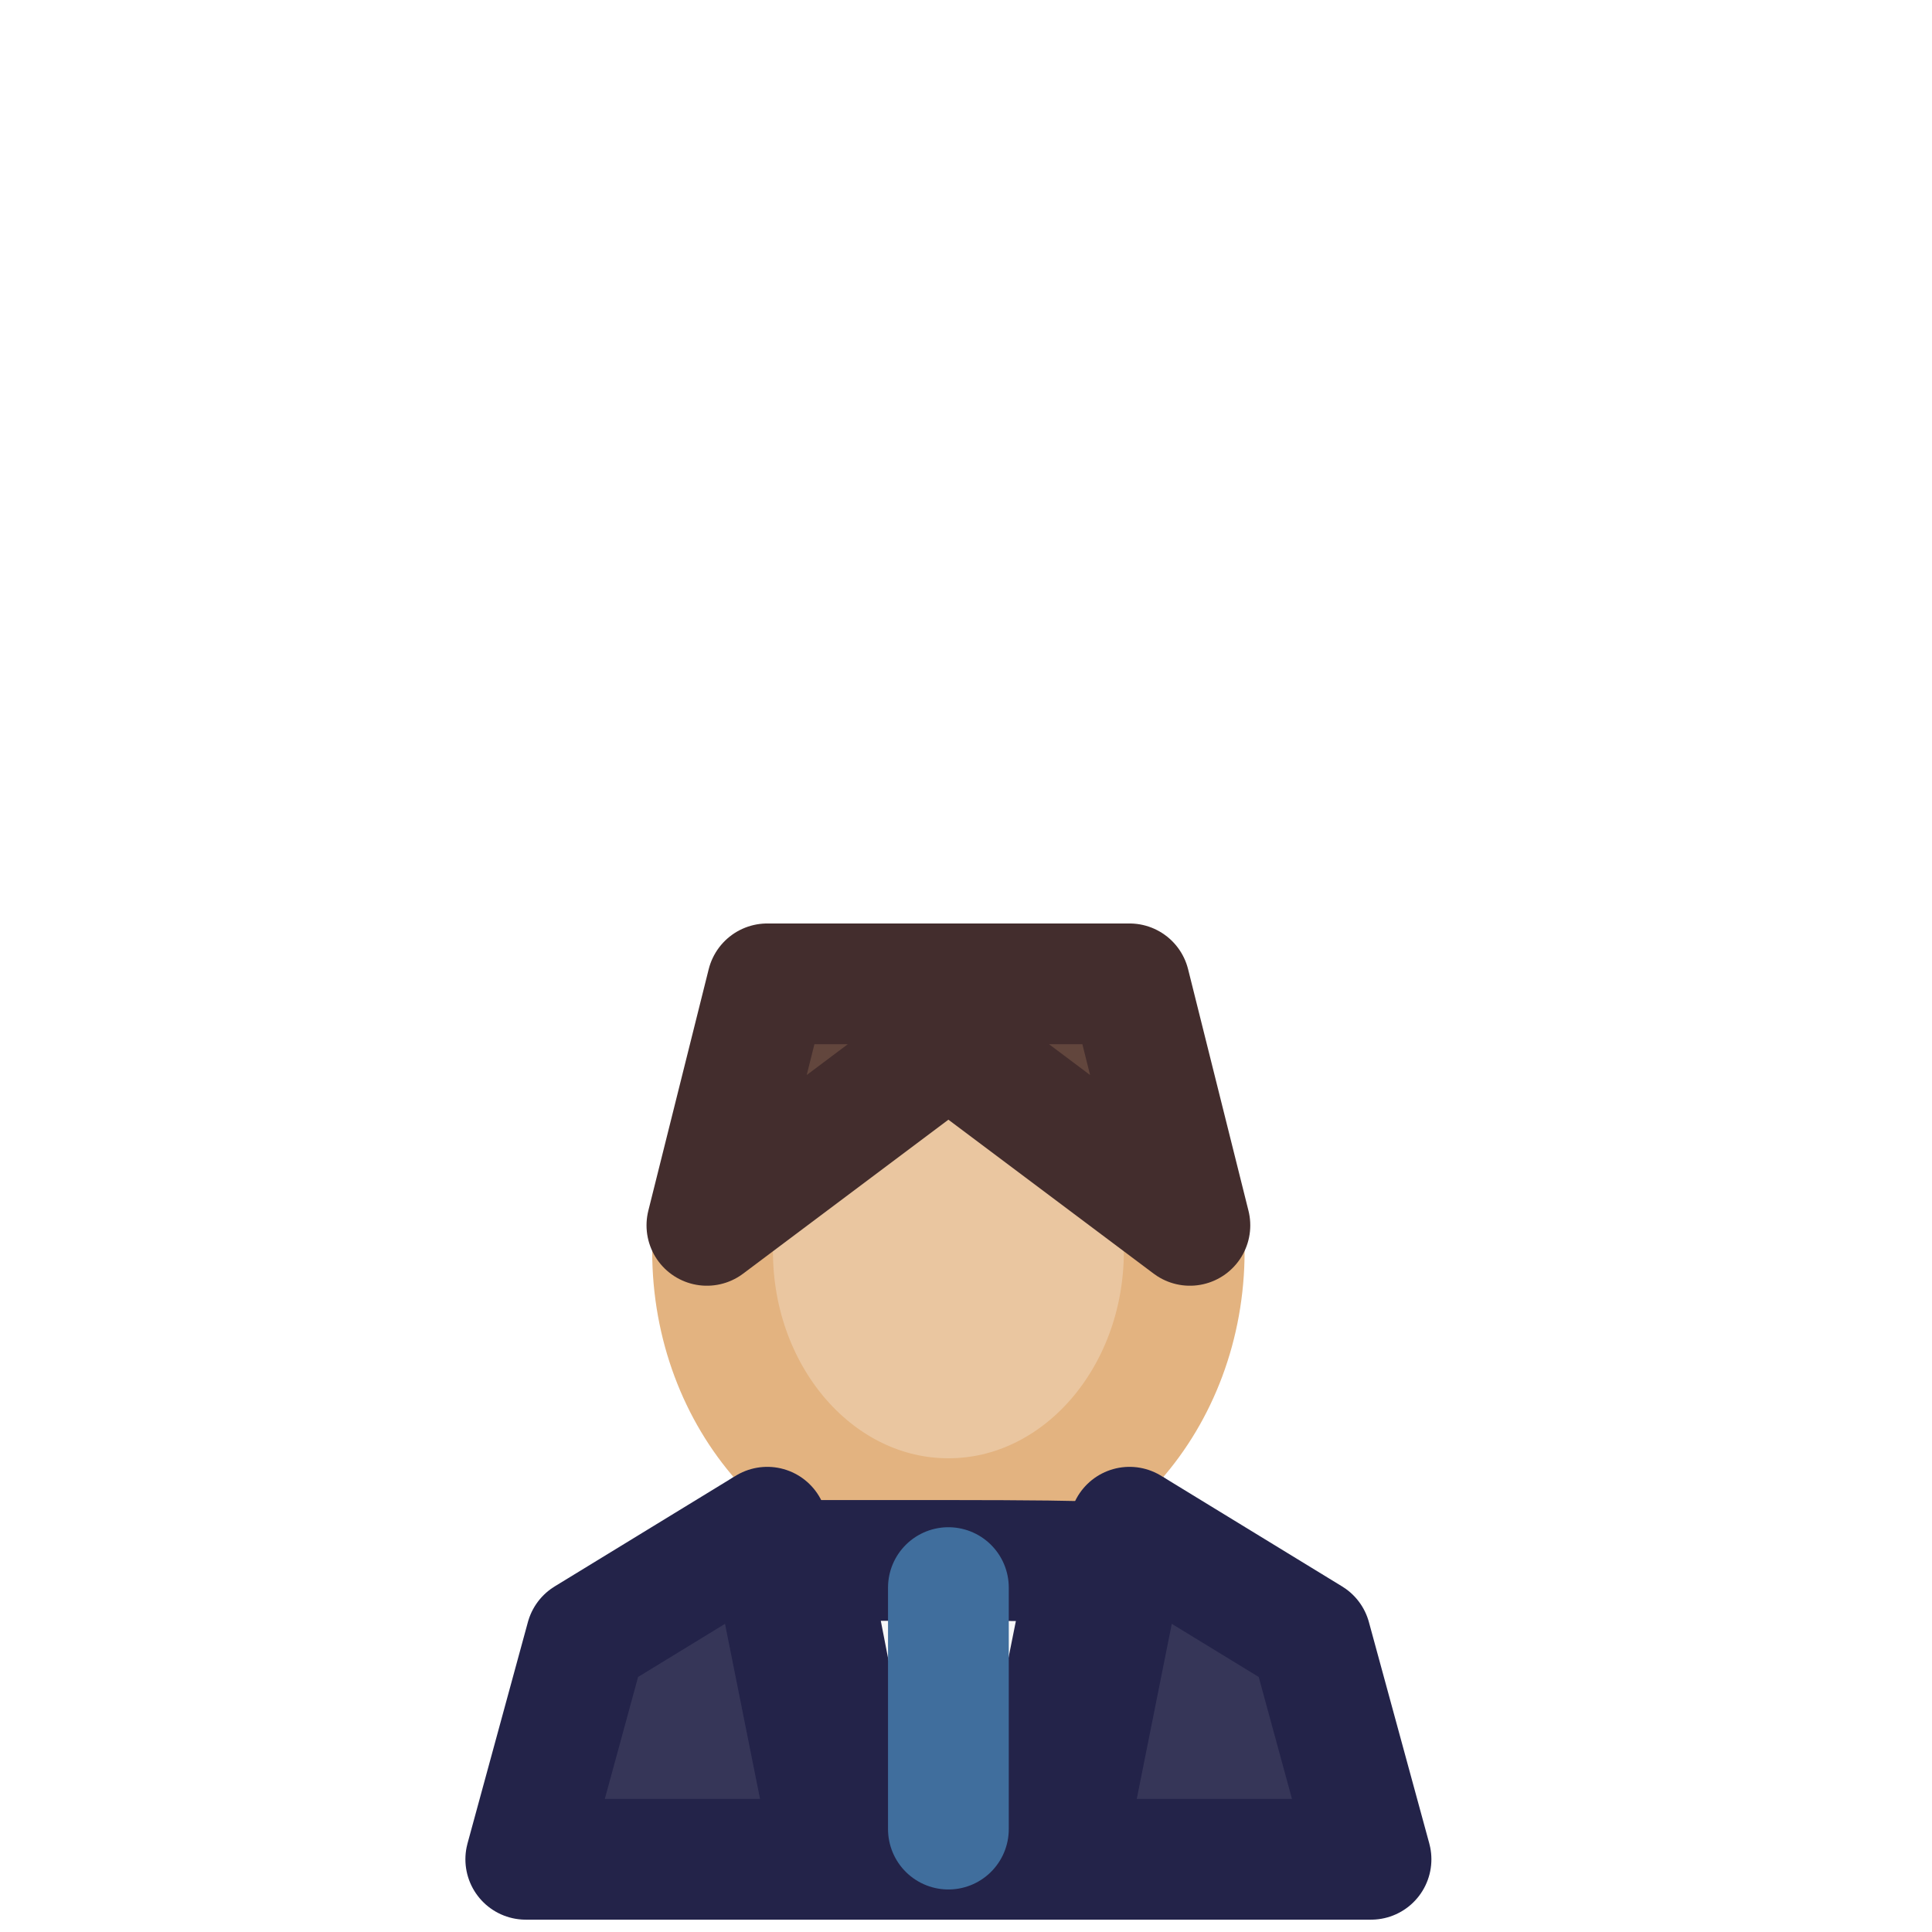
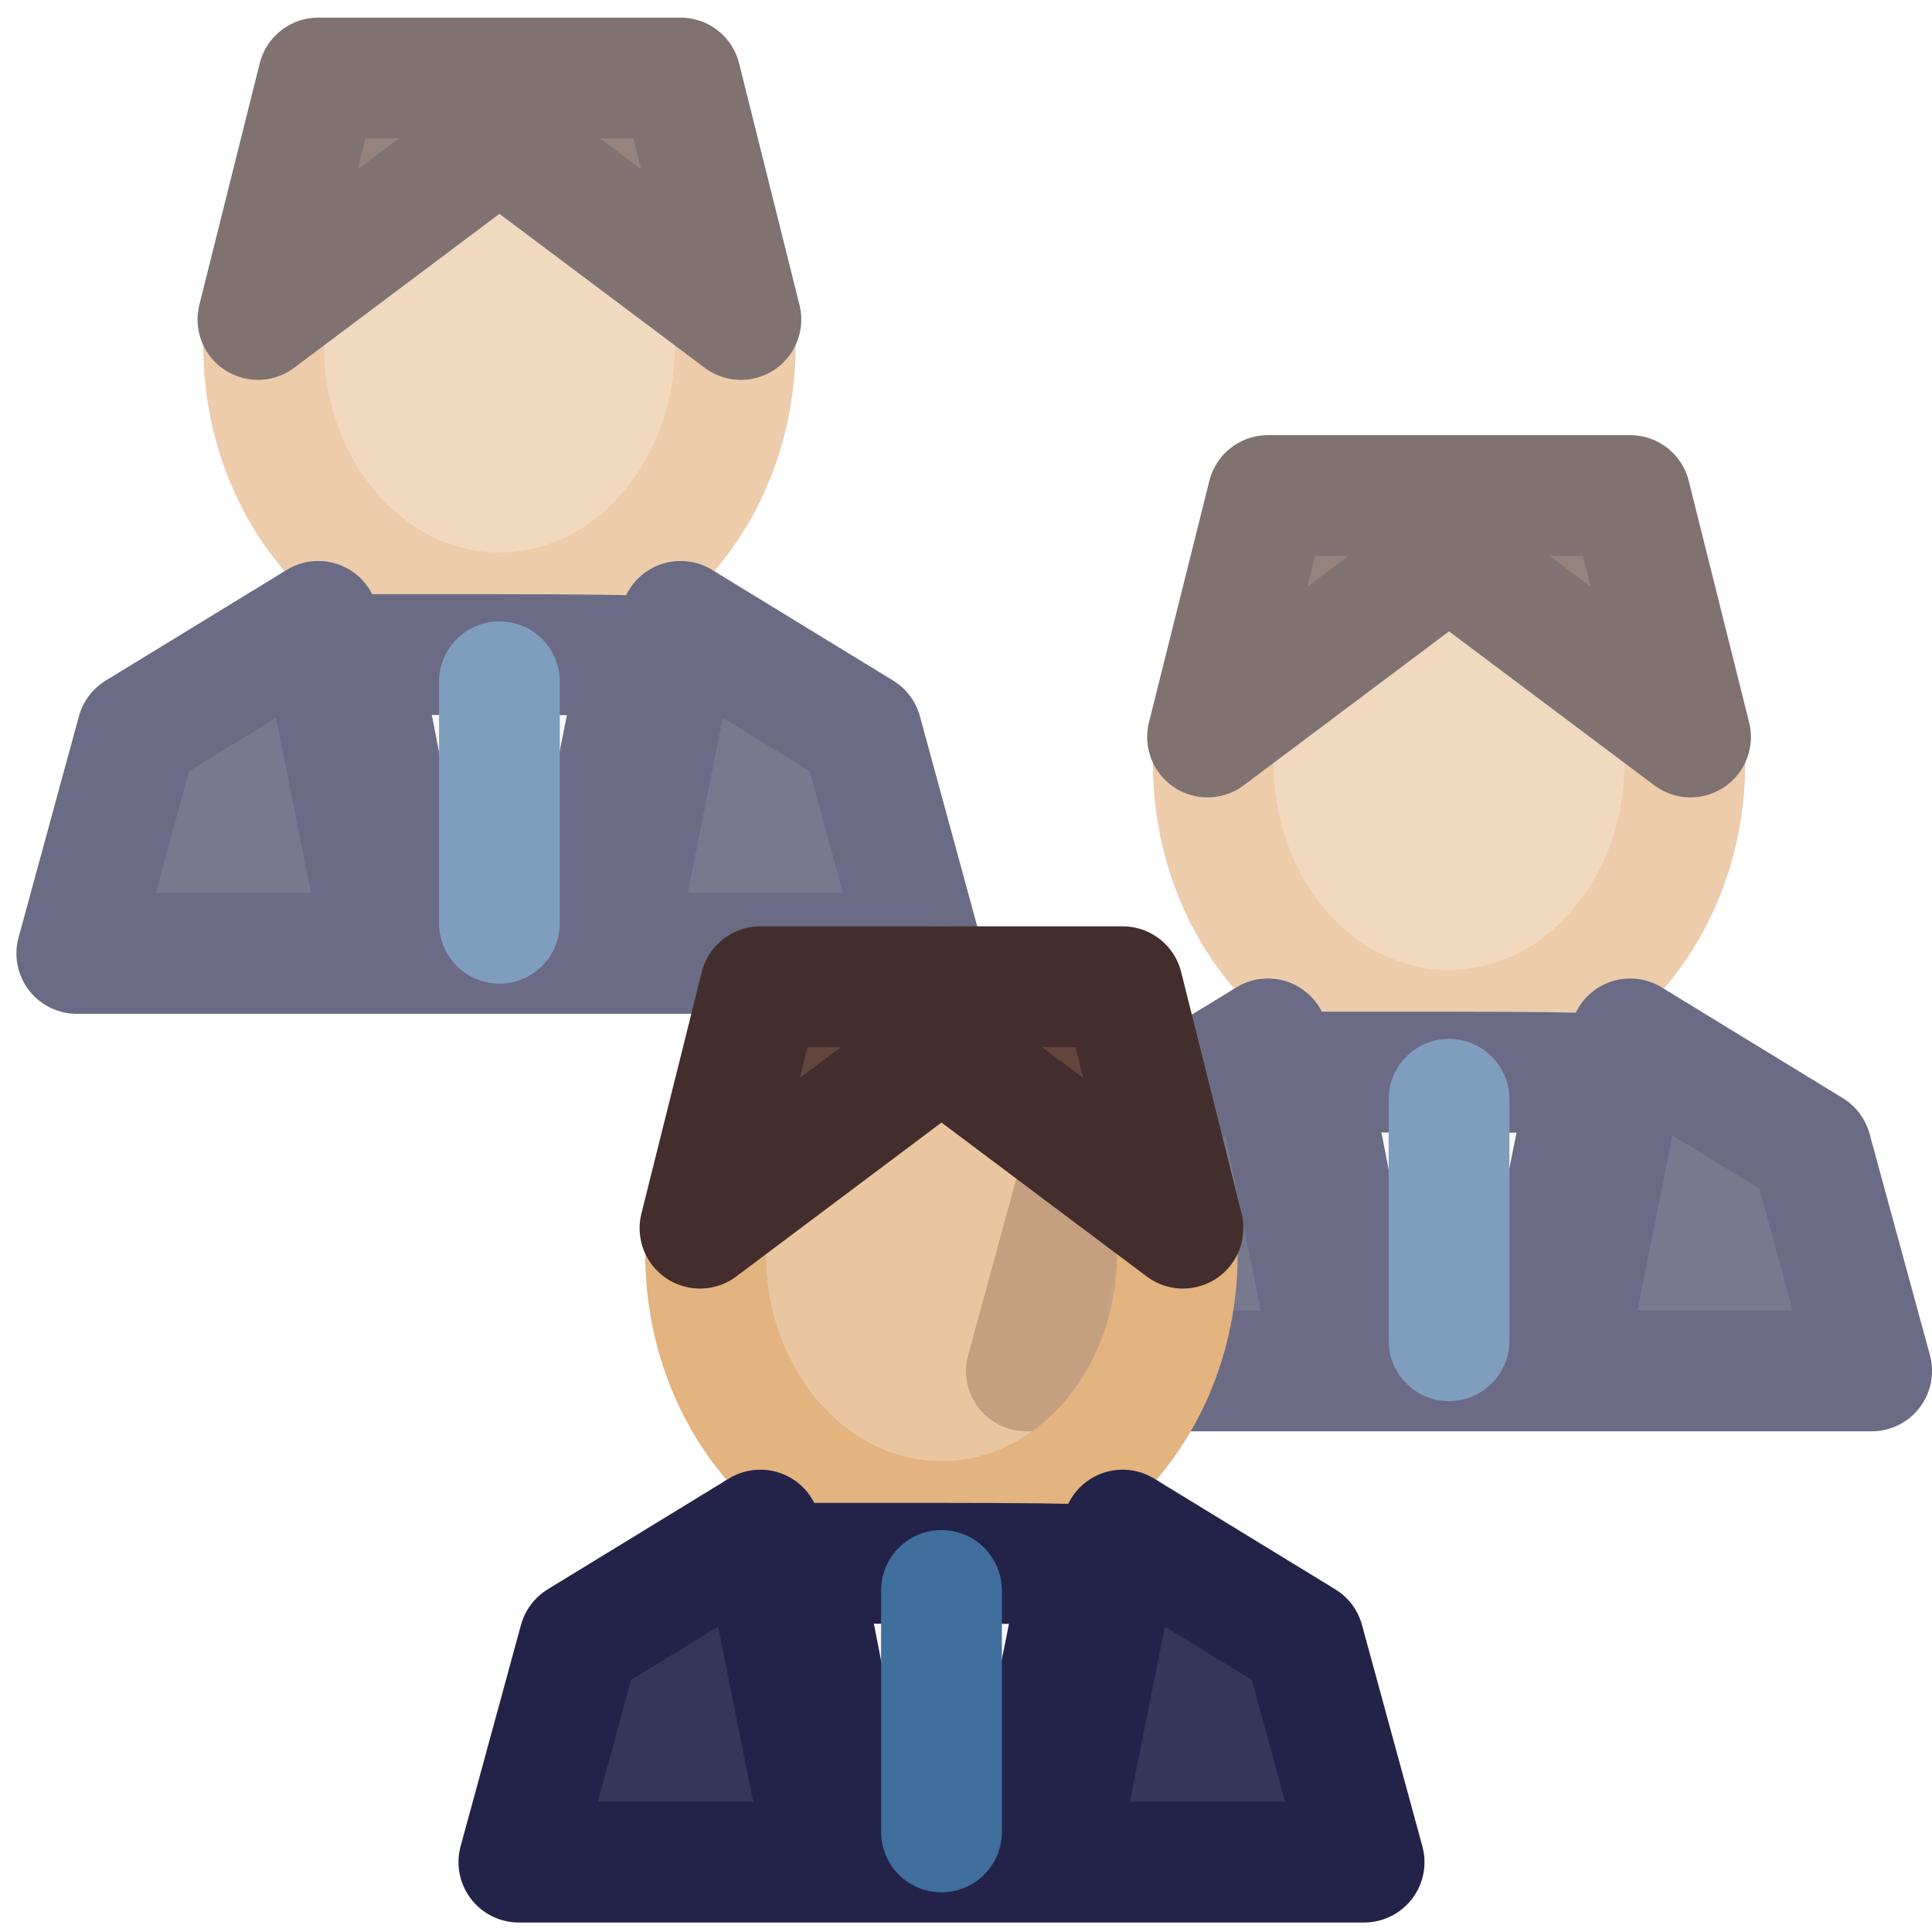
<svg xmlns="http://www.w3.org/2000/svg" version="1.1" width="16" height="16" id="svg2">
-   <defs id="defs4">
-     </defs>
-   <g id="g3601" transform="translate(3.59322,-0.2711864)">
-     <path d="m 0.761,15.669 0.5,-1.833 1.5,-0.917 3,0 1.5,0.917 0.5,1.833 -7,0 z" id="path2820" style="fill:#232349;fill-opacity:0.914;stroke:#232349;stroke-width:1;stroke-linecap:round;stroke-linejoin:round;stroke-miterlimit:4;stroke-opacity:1;stroke-dasharray:none" />
-     <path d="m 6.214,10.634 a 1.953,2.214 0 0 1 -3.906,0 1.953,2.214 0 1 1 3.906,0 z" id="path3594" style="fill:#e3b380;fill-opacity:0.743;stroke:#e3b380;stroke-width:1;stroke-linecap:round;stroke-linejoin:round;stroke-miterlimit:4;stroke-opacity:1;stroke-dasharray:none" />
-     <path d="m 2.761,12.919 0.5,2.5" id="path3598" style="fill:#232349;fill-opacity:0.992;stroke:#232349;stroke-width:1;stroke-linecap:round;stroke-linejoin:round;stroke-miterlimit:4;stroke-opacity:1;stroke-dasharray:none" />
-     <path d="m 5.761,12.919 -0.5,2.5" id="path3598-1" style="fill:#232349;fill-opacity:0.992;stroke:#232349;stroke-width:1;stroke-linecap:round;stroke-linejoin:round;stroke-miterlimit:4;stroke-opacity:1;stroke-dasharray:none" />
-     <path d="M 3.331,14.41 C 3.222,13.852 3.125,13.35 3.114,13.294 l -0.02,-0.1 1.166,0 c 0.641,0 1.166,0.006 1.166,0.014 0,0.008 -0.091,0.465 -0.202,1.016 -0.111,0.551 -0.206,1.047 -0.211,1.102 -0.009,0.1 -0.014,0.1 -0.747,0.1 L 3.529,15.425 3.331,14.41 z" id="path3622" style="fill:#f9f9f9;fill-opacity:0.992;stroke:#232349;stroke-width:1;stroke-linecap:round;stroke-linejoin:round;stroke-miterlimit:4;stroke-opacity:1;stroke-dasharray:none" />
-     <path d="m 4.261,13.419 0,2" id="path3624" style="fill:#e3b380;fill-opacity:0.743;stroke:#406e9d;stroke-width:1;stroke-linecap:round;stroke-linejoin:round;stroke-miterlimit:4;stroke-opacity:1;stroke-dasharray:none" />
-     <path d="m 2.261,10.419 0.5,-2 1.5,0 1.5,0 0.5,2 -2,-1.5 -2,1.5 z" id="path3642" style="fill:#432d2d;fill-opacity:0.808;stroke:#432d2d;stroke-width:1;stroke-linecap:round;stroke-linejoin:round;stroke-miterlimit:4;stroke-opacity:1;stroke-dasharray:none" />
+   <defs id="defs4" />
+   <g id="layer1" style="opacity:0.671;display:inline">
+     <g transform="translate(-0.12505,-7.773064)" id="g3601-7" style="display:inline">
+       <path d="m 0.761,15.669 0.5,-1.833 1.5,-0.917 3,0 1.5,0.917 0.5,1.833 -7,0 z" id="path2820-6" style="fill:#232349;fill-opacity:0.914;stroke:#232349;stroke-width:1;stroke-linecap:round;stroke-linejoin:round;stroke-miterlimit:4;stroke-opacity:1;stroke-dasharray:none" />
+       <path d="m 6.214,10.634 a 1.953,2.214 0 0 1 -3.906,0 1.953,2.214 0 1 1 3.906,0 z" id="path3594-1" style="fill:#e3b380;fill-opacity:0.743;stroke:#e3b380;stroke-width:1;stroke-linecap:round;stroke-linejoin:round;stroke-miterlimit:4;stroke-opacity:1;stroke-dasharray:none" />
+       <path d="m 2.761,12.919 0.5,2.5" id="path3598-4" style="fill:#232349;fill-opacity:0.992;stroke:#232349;stroke-width:1;stroke-linecap:round;stroke-linejoin:round;stroke-miterlimit:4;stroke-opacity:1;stroke-dasharray:none" />
+       <path d="m 5.761,12.919 -0.5,2.5" id="path3598-1-2" style="fill:#232349;fill-opacity:0.992;stroke:#232349;stroke-width:1;stroke-linecap:round;stroke-linejoin:round;stroke-miterlimit:4;stroke-opacity:1;stroke-dasharray:none" />
+       <path d="M 3.331,14.41 C 3.222,13.852 3.125,13.35 3.114,13.294 l -0.02,-0.1 1.166,0 c 0.641,0 1.166,0.006 1.166,0.014 0,0.008 -0.091,0.465 -0.202,1.016 -0.111,0.551 -0.206,1.047 -0.211,1.102 -0.009,0.1 -0.014,0.1 -0.747,0.1 L 3.529,15.425 3.331,14.41 z" id="path3622-3" style="fill:#f9f9f9;fill-opacity:0.992;stroke:#232349;stroke-width:1;stroke-linecap:round;stroke-linejoin:round;stroke-miterlimit:4;stroke-opacity:1;stroke-dasharray:none" />
+       <path d="m 4.261,13.419 0,2" id="path3624-2" style="fill:#e3b380;fill-opacity:0.743;stroke:#406e9d;stroke-width:1;stroke-linecap:round;stroke-linejoin:round;stroke-miterlimit:4;stroke-opacity:1;stroke-dasharray:none" />
+       <path d="m 2.261,10.419 0.5,-2 1.5,0 1.5,0 0.5,2 -2,-1.5 -2,1.5 z" id="path3642-2" style="fill:#432d2d;fill-opacity:0.808;stroke:#432d2d;stroke-width:1;stroke-linecap:round;stroke-linejoin:round;stroke-miterlimit:4;stroke-opacity:1;stroke-dasharray:none" />
+     </g>
+     <g transform="translate(7.739357,-4.315436)" id="g3601-6" style="display:inline">
+       <path d="m 0.761,15.669 0.5,-1.833 1.5,-0.917 3,0 1.5,0.917 0.5,1.833 -7,0 z" id="path2820-8" style="fill:#232349;fill-opacity:0.914;stroke:#232349;stroke-width:1;stroke-linecap:round;stroke-linejoin:round;stroke-miterlimit:4;stroke-opacity:1;stroke-dasharray:none" />
+       <path d="m 6.214,10.634 a 1.953,2.214 0 0 1 -3.906,0 1.953,2.214 0 1 1 3.906,0 z" id="path3594-5" style="fill:#e3b380;fill-opacity:0.743;stroke:#e3b380;stroke-width:1;stroke-linecap:round;stroke-linejoin:round;stroke-miterlimit:4;stroke-opacity:1;stroke-dasharray:none" />
+       <path d="m 2.761,12.919 0.5,2.5" id="path3598-7" style="fill:#232349;fill-opacity:0.992;stroke:#232349;stroke-width:1;stroke-linecap:round;stroke-linejoin:round;stroke-miterlimit:4;stroke-opacity:1;stroke-dasharray:none" />
+       <path d="m 5.761,12.919 -0.5,2.5" id="path3598-1-6" style="fill:#232349;fill-opacity:0.992;stroke:#232349;stroke-width:1;stroke-linecap:round;stroke-linejoin:round;stroke-miterlimit:4;stroke-opacity:1;stroke-dasharray:none" />
+       <path d="M 3.331,14.41 C 3.222,13.852 3.125,13.35 3.114,13.294 l -0.02,-0.1 1.166,0 c 0.641,0 1.166,0.006 1.166,0.014 0,0.008 -0.091,0.465 -0.202,1.016 -0.111,0.551 -0.206,1.047 -0.211,1.102 -0.009,0.1 -0.014,0.1 -0.747,0.1 L 3.529,15.425 3.331,14.41 z" id="path3622-1" style="fill:#f9f9f9;fill-opacity:0.992;stroke:#232349;stroke-width:1;stroke-linecap:round;stroke-linejoin:round;stroke-miterlimit:4;stroke-opacity:1;stroke-dasharray:none" />
+       <path d="m 4.261,13.419 0,2" id="path3624-8" style="fill:#e3b380;fill-opacity:0.743;stroke:#406e9d;stroke-width:1;stroke-linecap:round;stroke-linejoin:round;stroke-miterlimit:4;stroke-opacity:1;stroke-dasharray:none" />
+       <path d="m 2.261,10.419 0.5,-2 1.5,0 1.5,0 0.5,2 -2,-1.5 -2,1.5 z" id="path3642-9" style="fill:#432d2d;fill-opacity:0.808;stroke:#432d2d;stroke-width:1;stroke-linecap:round;stroke-linejoin:round;stroke-miterlimit:4;stroke-opacity:1;stroke-dasharray:none" />
+     </g>
+   </g>
+   <g id="layer2" style="display:inline">
+     <g transform="translate(3.535967,-0.2476398)" id="g3601">
+       <path d="m 0.761,15.669 0.5,-1.833 1.5,-0.917 3,0 1.5,0.917 0.5,1.833 -7,0 z" id="path2820" style="fill:#232349;fill-opacity:0.914;stroke:#232349;stroke-width:1;stroke-linecap:round;stroke-linejoin:round;stroke-miterlimit:4;stroke-opacity:1;stroke-dasharray:none" />
+       <path d="m 6.214,10.634 a 1.953,2.214 0 0 1 -3.906,0 1.953,2.214 0 1 1 3.906,0 z" id="path3594" style="fill:#e3b380;fill-opacity:0.743;stroke:#e3b380;stroke-width:1;stroke-linecap:round;stroke-linejoin:round;stroke-miterlimit:4;stroke-opacity:1;stroke-dasharray:none" />
+       <path d="m 2.761,12.919 0.5,2.5" id="path3598" style="fill:#232349;fill-opacity:0.992;stroke:#232349;stroke-width:1;stroke-linecap:round;stroke-linejoin:round;stroke-miterlimit:4;stroke-opacity:1;stroke-dasharray:none" />
+       <path d="m 5.761,12.919 -0.5,2.5" id="path3598-1" style="fill:#232349;fill-opacity:0.992;stroke:#232349;stroke-width:1;stroke-linecap:round;stroke-linejoin:round;stroke-miterlimit:4;stroke-opacity:1;stroke-dasharray:none" />
+       <path d="M 3.331,14.41 C 3.222,13.852 3.125,13.35 3.114,13.294 l -0.02,-0.1 1.166,0 c 0.641,0 1.166,0.006 1.166,0.014 0,0.008 -0.091,0.465 -0.202,1.016 -0.111,0.551 -0.206,1.047 -0.211,1.102 -0.009,0.1 -0.014,0.1 -0.747,0.1 L 3.529,15.425 3.331,14.41 z" id="path3622" style="fill:#f9f9f9;fill-opacity:0.992;stroke:#232349;stroke-width:1;stroke-linecap:round;stroke-linejoin:round;stroke-miterlimit:4;stroke-opacity:1;stroke-dasharray:none" />
+       <path d="m 4.261,13.419 0,2" id="path3624" style="fill:#e3b380;fill-opacity:0.743;stroke:#406e9d;stroke-width:1;stroke-linecap:round;stroke-linejoin:round;stroke-miterlimit:4;stroke-opacity:1;stroke-dasharray:none" />
+       <path d="m 2.261,10.419 0.5,-2 1.5,0 1.5,0 0.5,2 -2,-1.5 -2,1.5 z" id="path3642" style="fill:#432d2d;fill-opacity:0.808;stroke:#432d2d;stroke-width:1;stroke-linecap:round;stroke-linejoin:round;stroke-miterlimit:4;stroke-opacity:1;stroke-dasharray:none" />
+     </g>
  </g>
</svg>
